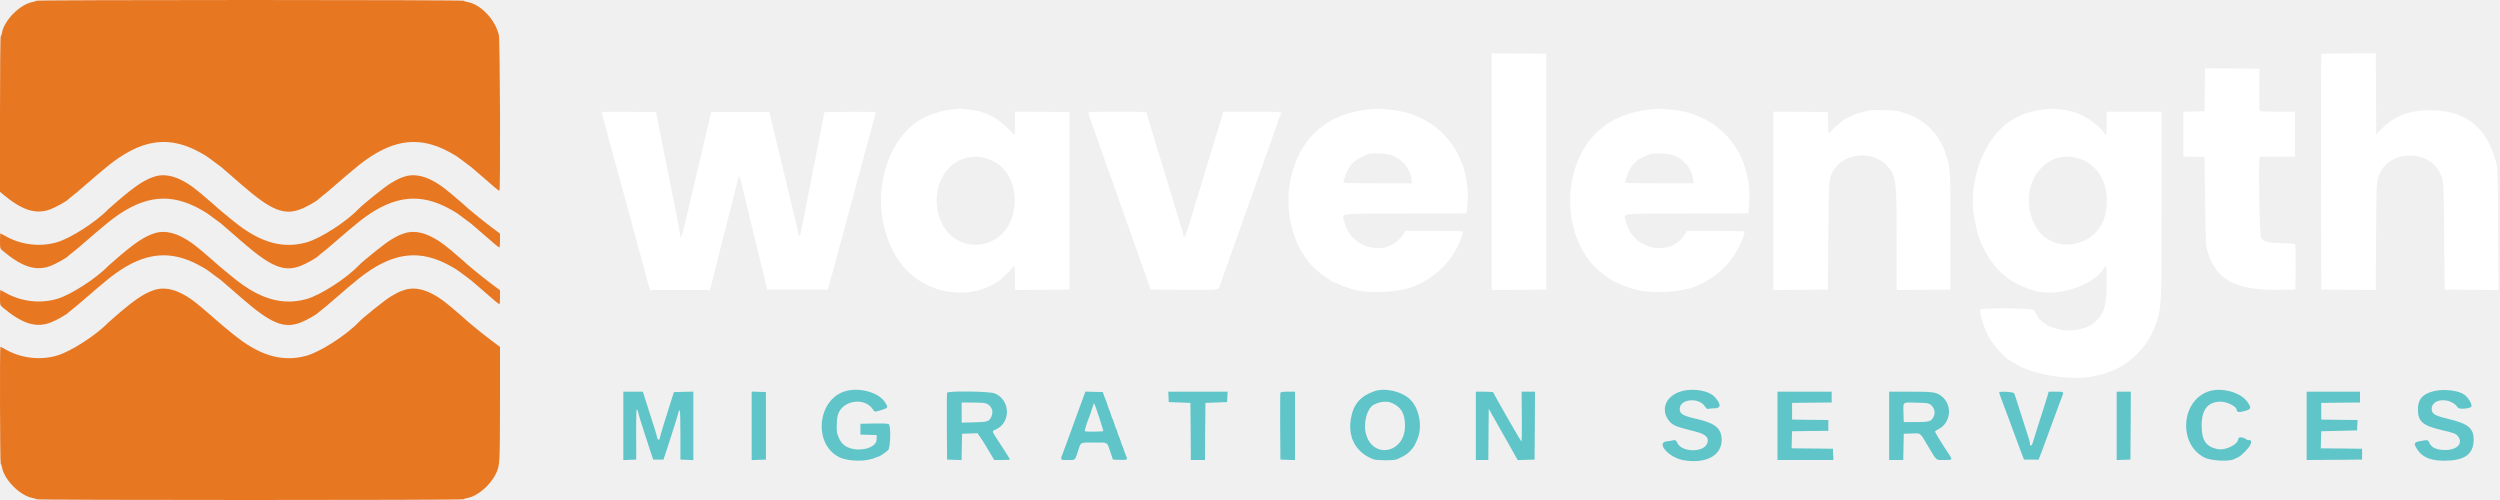
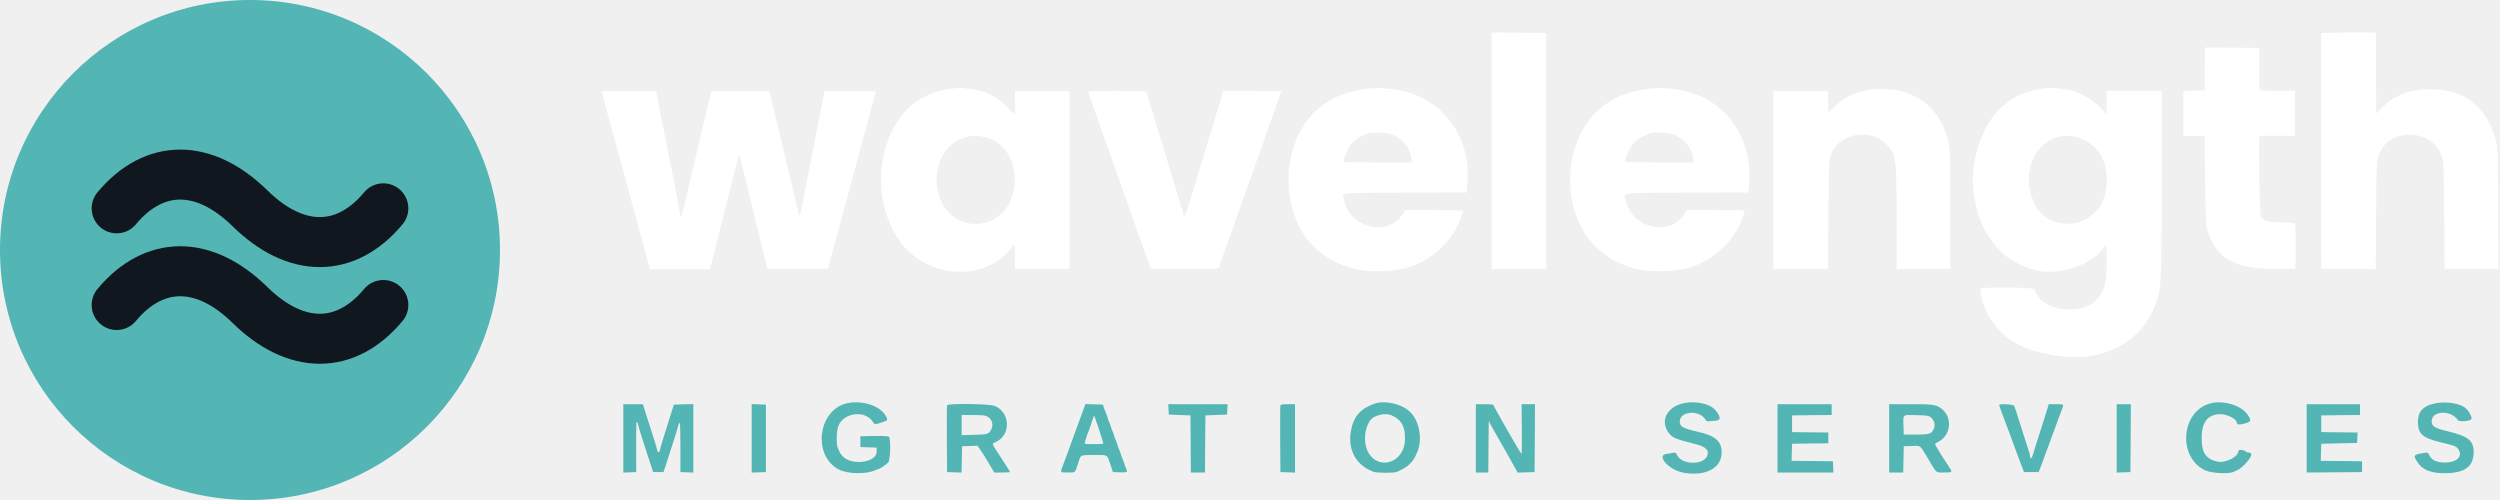
<svg xmlns="http://www.w3.org/2000/svg" viewBox="0 0 3000 600" role="img" aria-label="Wavelength Migration Services">
-   <g transform="translate(0,600) scale(0.1,-0.1)" fill="#E87722">
-     <path d="M436 5991 c-3 -4 -21 -11 -40 -14 -153 -25 -348 -220 -373 -374 -3 -18 -10 -36 -14 -39 -5 -3 -9 -423 -9 -935 l0 -930 31 -27 c236 -198 401 -250 578 -182 67 26 195 98 211 119 3 4 25 22 50 41 25 19 47 37 50 40 3 3 34 30 70 60 36 30 67 57 70 60 9 10 204 175 250 211 370 292 679 348 1020 186 61 -29 159 -85 170 -97 3 -3 35 -27 72 -53 36 -26 73 -53 80 -59 7 -7 43 -38 78 -68 36 -30 67 -57 70 -60 3 -3 52 -46 110 -96 346 -299 499 -361 699 -284 67 26 195 98 211 119 3 4 25 22 50 41 25 19 47 37 50 40 3 3 34 30 70 60 36 30 67 57 70 60 9 10 204 175 250 211 370 292 679 348 1020 186 61 -29 159 -85 170 -97 3 -3 35 -27 72 -53 36 -26 72 -53 80 -60 7 -6 29 -25 48 -41 19 -16 64 -54 100 -86 116 -103 185 -160 193 -160 14 0 8 1809 -7 1870 -45 189 -220 371 -382 397 -19 3 -37 10 -40 14 -3 5 -1135 9 -2564 9 -1429 0 -2561 -4 -2564 -9z M1848 3879 c-120 -40 -231 -115 -438 -293 -58 -50 -107 -93 -110 -96 -145 -152 -456 -352 -620 -398 -207 -59 -437 -29 -623 80 -26 15 -50 28 -52 28 -3 0 -5 -41 -5 -91 0 -89 0 -91 31 -117 236 -198 401 -250 578 -182 67 26 195 98 211 119 3 4 25 22 50 41 25 19 47 37 50 40 3 3 34 30 70 60 36 30 67 57 70 60 9 10 204 175 250 211 370 292 679 348 1020 186 61 -29 159 -85 170 -97 3 -3 35 -27 72 -53 36 -26 73 -53 80 -59 7 -7 43 -38 78 -68 36 -30 67 -57 70 -60 3 -3 52 -46 110 -96 346 -299 499 -361 699 -284 67 26 195 98 211 119 3 4 25 22 50 41 25 19 47 37 50 40 3 3 34 30 70 60 36 30 67 57 70 60 9 10 204 175 250 211 370 292 679 348 1020 186 61 -29 159 -85 170 -97 3 -3 35 -27 72 -53 36 -26 72 -53 80 -60 7 -6 29 -25 48 -41 19 -16 64 -54 100 -86 116 -103 185 -160 193 -160 4 0 7 38 7 83 l0 84 -112 84 c-92 68 -308 245 -328 269 -3 3 -34 30 -70 60 -35 30 -70 60 -76 65 -221 190 -404 257 -563 205 -59 -20 -77 -28 -166 -81 -63 -37 -330 -251 -385 -309 -145 -152 -456 -352 -620 -398 -274 -77 -534 -10 -826 213 -75 57 -277 226 -294 245 -3 3 -34 30 -70 60 -35 30 -70 60 -76 65 -221 191 -408 258 -566 204z M1848 3199 c-120 -40 -231 -115 -438 -293 -58 -50 -107 -93 -110 -96 -145 -152 -456 -352 -620 -398 -207 -59 -437 -29 -623 80 -26 15 -50 28 -52 28 -3 0 -5 -41 -5 -91 0 -89 0 -91 31 -117 236 -198 401 -250 578 -182 67 26 195 98 211 119 3 4 25 22 50 41 25 19 47 37 50 40 3 3 34 30 70 60 36 30 67 57 70 60 9 10 204 175 250 211 370 292 679 348 1020 186 61 -29 159 -85 170 -97 3 -3 35 -27 72 -53 36 -26 73 -53 80 -59 7 -7 43 -38 78 -68 36 -30 67 -57 70 -60 3 -3 52 -46 110 -96 346 -299 499 -361 699 -284 67 26 195 98 211 119 3 4 25 22 50 41 25 19 47 37 50 40 3 3 34 30 70 60 36 30 67 57 70 60 9 10 204 175 250 211 370 292 679 348 1020 186 61 -29 159 -85 170 -97 3 -3 35 -27 72 -53 36 -26 72 -53 80 -60 7 -6 29 -25 48 -41 19 -16 64 -54 100 -86 116 -103 185 -160 193 -160 4 0 7 38 7 83 l0 84 -112 84 c-92 68 -308 245 -328 269 -3 3 -34 30 -70 60 -35 30 -70 60 -76 65 -221 190 -404 257 -563 205 -59 -20 -77 -28 -166 -81 -63 -37 -330 -251 -385 -309 -145 -152 -456 -352 -620 -398 -274 -77 -534 -10 -826 213 -75 57 -277 226 -294 245 -3 3 -34 30 -70 60 -35 30 -70 60 -76 65 -221 191 -408 258 -566 204z M1848 2519 c-120 -40 -231 -115 -438 -293 -58 -50 -107 -93 -110 -96 -145 -152 -456 -352 -620 -398 -207 -59 -437 -29 -623 80 -26 15 -50 28 -52 28 -9 0 -5 -1399 4 -1404 4 -3 11 -21 14 -39 25 -154 220 -349 373 -374 19 -3 37 -10 40 -14 7 -12 5121 -12 5128 0 3 4 21 11 39 14 127 20 285 156 352 301 43 95 44 119 45 832 l0 681 -112 84 c-92 68 -308 245 -328 269 -3 3 -34 30 -70 60 -35 30 -70 60 -76 65 -221 190 -404 257 -563 205 -59 -20 -77 -28 -166 -81 -63 -37 -330 -251 -385 -309 -145 -152 -456 -352 -620 -398 -274 -77 -534 -10 -826 213 -75 57 -277 226 -294 245 -3 3 -34 30 -70 60 -35 30 -70 60 -76 65 -221 191 -408 258 -566 204z" />
+   <circle cx="300" cy="300" r="300" fill="#53B6B4" />
+   <g fill="none" stroke="#10171F" stroke-width="60" stroke-linecap="round">
+     <path d="M140 250 C185 196 245 196 300 250 S415 304 460 250" />
+     <path d="M140 366 C185 312 245 312 300 366 S415 420 460 366" />
  </g>
-   <g transform="translate(0,600) scale(0.1,-0.1)" fill="#FFFFFF">
+   <g transform="translate(0,575) scale(0.1,-0.1)" fill="#FFFFFF">
    <path d="M17900 3940 l0 -1420 328 2 327 3 0 1415 0 1415 -327 3 -328 2 0 -1420z M27856 5351 c-3 -5 -5 -643 -3 -1417 l2 -1409 327 -3 327 -2 4 642 c4 678 4 674 51 770 132 271 580 269 713 -4 49 -99 47 -79 53 -758 l5 -645 323 -3 323 -2 -4 727 c-3 718 -4 729 -26 812 -108 405 -351 605 -750 618 -275 10 -476 -67 -642 -244 l-44 -47 -3 487 -2 487 -325 0 c-180 0 -326 -4 -329 -9z M26458 4923 l-3 -258 -127 -3 -128 -3 0 -269 0 -269 128 -3 127 -3 6 -520 c3 -320 10 -537 17 -565 91 -377 329 -516 872 -508 l195 3 3 264 c1 178 -1 268 -8 277 -8 9 -54 14 -163 16 -171 3 -214 16 -245 72 -17 32 -33 880 -18 942 l6 24 210 0 210 0 0 270 0 270 -209 0 c-187 0 -210 2 -215 17 -4 9 -6 125 -5 258 l1 240 -326 3 -326 2 -2 -257z M11410 4685 c-288 -41 -493 -166 -639 -390 -270 -413 -265 -1010 12 -1419 262 -389 813 -506 1192 -254 56 38 185 163 185 180 0 4 5 8 10 8 6 0 10 -55 10 -145 l0 -145 328 2 327 3 0 1065 0 1065 -327 3 -328 2 0 -140 c0 -77 -2 -140 -6 -140 -3 0 -29 26 -59 59 -103 110 -225 188 -349 220 -63 17 -96 22 -226 36 -19 2 -78 -3 -130 -10z m392 -576 c263 -55 415 -317 365 -625 -90 -547 -798 -567 -912 -26 -82 395 195 725 547 651z M16445 4689 c-287 -26 -514 -125 -683 -297 -400 -409 -400 -1194 0 -1600 51 -52 214 -172 233 -172 2 0 31 -12 62 -28 32 -15 78 -34 103 -41 25 -7 56 -17 70 -21 175 -57 544 -42 725 29 277 109 482 316 580 588 14 36 22 70 19 75 -3 4 -159 8 -347 8 l-342 0 -33 -50 c-179 -274 -625 -172 -701 161 -25 105 -109 94 731 97 l736 2 8 67 c67 629 -330 1127 -938 1178 -40 3 -86 7 -103 9 -16 2 -70 0 -120 -5z m249 -550 c133 -47 227 -158 243 -287 l6 -52 -412 0 c-226 0 -411 4 -411 8 0 23 44 139 65 173 51 80 92 110 225 167 47 20 217 14 284 -9z M19825 4689 c-287 -26 -514 -125 -683 -297 -400 -409 -400 -1194 0 -1600 51 -52 214 -172 233 -172 2 0 31 -12 62 -28 32 -15 78 -34 103 -41 25 -7 56 -17 70 -21 175 -57 544 -42 725 29 277 109 482 316 580 588 14 36 22 70 19 75 -3 4 -159 8 -347 8 l-342 0 -33 -50 c-179 -274 -625 -172 -701 161 -25 105 -109 94 731 97 l736 2 8 67 c67 629 -330 1127 -938 1178 -40 3 -86 7 -103 9 -16 2 -70 0 -120 -5z m249 -550 c133 -47 227 -158 243 -287 l6 -52 -412 0 c-226 0 -411 4 -411 8 0 23 44 139 65 173 51 80 92 110 225 167 47 20 217 14 284 -9z M24540 4689 c-130 -15 -257 -50 -330 -92 -19 -11 -44 -25 -55 -31 -329 -181 -544 -722 -465 -1172 32 -179 53 -249 106 -359 141 -287 328 -444 629 -526 273 -75 701 68 823 274 29 48 32 31 32 -170 -1 -269 -26 -364 -122 -462 -183 -185 -617 -140 -722 76 -10 21 -22 45 -26 53 -11 23 -638 28 -646 5 -12 -31 37 -200 89 -305 54 -110 198 -273 272 -310 17 -8 48 -26 70 -40 204 -133 705 -206 958 -139 23 6 60 15 82 21 268 70 504 278 611 538 94 231 94 225 94 1507 l0 1103 -330 0 -330 0 0 -140 c0 -142 -5 -161 -31 -114 -29 56 -181 173 -284 220 -85 39 -143 52 -315 68 -19 2 -69 0 -110 -5z m380 -583 c273 -68 419 -357 343 -681 -98 -416 -668 -493 -850 -115 -207 428 93 898 507 796z M22435 4675 c-5 -2 -44 -11 -84 -20 -41 -10 -82 -21 -90 -25 -26 -13 -104 -52 -135 -68 -15 -8 -63 -48 -105 -88 -42 -41 -77 -74 -78 -74 -1 0 -4 57 -5 128 l-3 127 -327 3 -328 2 0 -1070 0 -1070 328 2 327 3 5 645 c6 651 7 674 45 754 112 235 470 286 653 92 117 -124 121 -152 122 -899 l0 -597 323 2 322 3 0 705 c0 745 0 746 -48 900 -90 291 -295 476 -595 539 -47 10 -301 15 -327 6z M7220 4656 c0 -3 7 -31 16 -63 8 -32 24 -89 34 -128 10 -38 26 -97 35 -130 20 -73 40 -147 60 -220 8 -30 22 -80 30 -110 8 -30 22 -80 30 -110 8 -30 22 -80 30 -110 8 -30 22 -81 31 -112 20 -74 41 -154 60 -220 8 -29 21 -78 29 -108 20 -73 40 -147 60 -220 9 -33 26 -94 36 -135 11 -41 24 -88 29 -105 5 -16 18 -64 29 -105 41 -158 52 -196 62 -227 l11 -33 358 0 358 0 11 33 c5 17 83 326 172 685 90 358 166 652 169 652 3 0 29 -100 59 -222 30 -123 72 -295 93 -383 21 -88 43 -176 48 -195 5 -19 27 -109 49 -200 22 -91 51 -210 64 -265 l24 -100 363 0 364 0 8 30 c17 59 64 230 88 320 10 39 26 96 34 128 9 31 23 83 32 115 8 31 24 89 34 127 10 39 26 96 34 127 9 32 23 84 32 115 8 32 24 90 34 128 17 66 31 115 66 245 9 30 24 87 34 125 10 39 26 96 34 128 9 31 23 83 32 115 8 31 24 89 34 127 30 113 50 187 65 239 8 27 15 53 15 58 0 5 -138 7 -307 6 l-308 -3 -8 -35 c-4 -19 -25 -127 -47 -240 -22 -113 -44 -227 -50 -255 -6 -27 -33 -165 -60 -305 -27 -140 -54 -277 -60 -305 -6 -27 -22 -108 -35 -180 -14 -71 -28 -138 -31 -147 -7 -25 -24 -22 -24 3 0 12 -4 38 -10 58 -9 36 -53 220 -91 381 -11 47 -24 101 -29 120 -5 19 -18 73 -29 120 -26 111 -94 394 -164 685 l-24 100 -349 0 -348 0 -17 -65 c-8 -36 -26 -108 -38 -160 -12 -52 -31 -132 -42 -177 -10 -46 -28 -121 -39 -168 -11 -47 -29 -123 -40 -170 -11 -47 -29 -123 -40 -170 -11 -47 -29 -123 -40 -170 -30 -129 -60 -255 -72 -305 -24 -106 -48 -147 -48 -84 0 14 -27 162 -60 327 -78 396 -80 405 -90 452 -12 57 -24 116 -84 420 l-53 270 -326 3 c-180 1 -327 0 -327 -2z M13060 4647 c0 -6 12 -44 26 -82 14 -39 34 -95 44 -125 10 -30 37 -107 60 -170 23 -63 50 -140 60 -170 31 -92 71 -204 80 -225 5 -11 16 -40 24 -65 8 -25 33 -97 56 -160 23 -63 50 -140 60 -170 10 -30 37 -107 60 -170 23 -63 50 -140 60 -170 10 -30 33 -93 50 -140 17 -47 40 -110 50 -140 10 -30 37 -107 60 -170 23 -63 45 -126 49 -140 l7 -25 404 -3 c436 -2 411 -5 429 53 5 17 23 68 41 115 17 47 40 110 50 140 10 30 37 107 60 170 23 63 50 140 60 170 10 30 37 107 60 170 23 63 45 126 50 140 5 14 27 77 50 140 23 63 50 140 60 170 10 30 37 107 60 170 23 63 50 140 60 170 10 30 33 93 50 140 17 47 40 110 50 140 47 139 77 221 83 227 21 20 -24 23 -342 23 l-350 0 -31 -102 c-18 -57 -36 -116 -41 -133 -5 -16 -17 -57 -28 -90 -10 -33 -28 -94 -40 -135 -13 -41 -26 -86 -31 -100 -5 -14 -18 -59 -30 -100 -12 -41 -26 -86 -30 -100 -5 -14 -23 -72 -40 -130 -17 -58 -35 -116 -40 -130 -4 -14 -18 -59 -30 -100 -12 -41 -25 -86 -30 -100 -5 -14 -18 -59 -31 -100 -47 -163 -79 -227 -79 -161 0 11 -4 30 -9 43 -5 13 -13 39 -19 58 -41 138 -75 249 -82 270 -4 14 -18 59 -30 100 -12 41 -25 86 -30 100 -5 14 -18 59 -31 100 -12 41 -30 102 -40 135 -11 33 -23 74 -28 90 -38 126 -74 244 -81 265 -4 14 -18 59 -30 100 -12 41 -31 102 -41 134 -10 33 -19 65 -19 73 0 11 -65 13 -350 13 -274 0 -350 -3 -350 -13z" />
  </g>
-   <g transform="translate(0,600) scale(0.1,-0.1)" fill="#5FC5C9">
+   <g transform="translate(0,615) scale(0.1,-0.1)" fill="#53B6B4">
    <path d="M10145 1306 c-336 -96 -390 -630 -79 -790 111 -57 338 -59 446 -5 10 5 23 9 29 9 12 0 84 49 117 79 27 27 35 288 8 310 -9 8 -65 11 -177 9 l-164 -3 0 -65 0 -65 98 -3 97 -3 0 -49 c0 -132 -303 -172 -410 -53 -25 27 -33 41 -59 106 -15 37 -14 162 1 229 42 181 321 231 422 76 22 -34 23 -34 108 -7 77 25 79 28 39 91 -75 119 -304 183 -476 134z M16488 1304 c-168 -61 -249 -158 -278 -331 -37 -225 63 -405 270 -484 41 -16 250 -17 283 -1 93 42 123 61 162 103 40 42 54 67 86 144 60 147 21 362 -86 468 -100 101 -307 148 -437 101z m213 -139 c114 -49 159 -128 159 -276 0 -327 -387 -404 -469 -94 -34 128 12 302 92 347 69 39 160 49 218 23z M20180 1306 c-191 -53 -261 -223 -148 -360 43 -52 81 -67 318 -126 124 -31 167 -79 133 -148 -51 -105 -299 -98 -354 10 -19 37 -23 40 -52 34 -18 -4 -54 -10 -80 -13 -127 -16 30 -193 198 -224 269 -50 465 52 465 241 0 136 -76 202 -290 250 -178 41 -215 62 -213 125 3 119 228 140 302 28 18 -27 27 -34 44 -29 12 3 42 6 67 6 83 1 87 43 12 131 -68 80 -257 115 -402 75z M26515 1307 c-344 -103 -383 -639 -58 -799 75 -37 286 -49 346 -20 15 6 39 18 55 25 39 18 126 107 147 151 19 40 12 55 -26 56 -9 0 -19 3 -23 7 -27 27 -96 34 -96 9 0 -69 -156 -146 -252 -125 -138 31 -188 105 -188 283 0 193 75 286 230 286 73 0 190 -59 190 -96 0 -31 28 -36 97 -16 79 22 83 35 32 109 -77 112 -300 176 -454 130z M29205 1306 c-135 -33 -190 -98 -190 -221 0 -140 57 -191 266 -241 174 -41 190 -47 215 -80 65 -84 -10 -164 -153 -164 -107 0 -168 29 -193 91 -14 32 -18 33 -110 15 -74 -14 -79 -27 -35 -95 68 -107 181 -148 378 -138 205 10 298 87 301 246 1 143 -62 196 -309 255 -160 39 -194 60 -195 119 -1 131 233 141 315 15 16 -24 158 -11 163 16 6 32 -40 108 -86 140 -73 52 -247 72 -367 42z M7480 890 l0 -411 78 3 77 3 -1 312 c0 263 2 308 13 286 7 -14 13 -30 13 -37 0 -13 37 -131 120 -386 l58 -175 62 0 62 0 48 145 c65 197 128 401 132 424 2 11 8 21 13 23 7 2 10 -101 10 -294 l0 -298 78 -3 77 -3 0 411 0 411 -117 -3 -116 -3 -32 -100 c-78 -243 -133 -425 -137 -449 -5 -33 -26 -29 -33 6 -8 38 -32 116 -85 278 -20 63 -48 150 -61 192 l-24 78 -117 0 -118 0 0 -410z M9020 890 l0 -411 85 3 86 3 0 405 0 405 -86 3 -85 3 0 -411z M11365 1287 c-3 -6 -4 -190 -3 -407 l3 -395 87 -3 87 -3 3 158 3 158 92 3 93 3 32 -46 c18 -25 44 -65 58 -89 14 -23 44 -75 68 -114 l43 -72 94 0 c52 0 95 2 95 5 0 3 -20 36 -43 73 -24 37 -72 110 -105 162 -74 114 -72 104 -19 128 183 83 170 361 -20 432 -66 25 -559 31 -568 7z m446 -123 c79 -13 120 -93 85 -165 -27 -58 -45 -63 -208 -67 l-148 -4 0 121 0 121 118 0 c64 0 133 -3 153 -6z M13002 1238 c-24 -63 -44 -120 -82 -223 -11 -30 -29 -80 -40 -110 -11 -30 -29 -80 -40 -110 -11 -30 -29 -79 -39 -107 -11 -29 -31 -83 -45 -121 -35 -91 -38 -87 58 -87 95 0 83 -12 128 125 29 89 18 85 190 85 168 0 151 10 193 -115 l30 -90 79 -3 c89 -3 101 2 83 38 -7 14 -19 45 -27 70 -7 25 -16 50 -20 55 -4 6 -13 30 -20 55 -7 25 -16 50 -20 55 -4 6 -13 30 -20 55 -7 25 -16 50 -20 55 -4 6 -13 30 -20 55 -7 25 -16 50 -20 55 -4 6 -13 30 -20 55 -7 25 -16 50 -20 55 -4 6 -13 30 -20 55 -7 25 -16 50 -19 55 -3 6 -13 30 -22 55 l-15 45 -105 3 -104 3 -23 -63z m186 -241 c29 -89 53 -165 52 -169 0 -9 -214 -11 -222 -2 -6 5 33 130 51 164 4 8 18 50 31 93 13 42 26 77 29 77 3 0 30 -73 59 -163z M14022 1238 l3 -63 130 -5 130 -5 3 -342 2 -343 85 0 85 0 2 343 3 342 130 5 130 5 3 63 3 62 -356 0 -356 0 3 -62z M15365 1287 c-3 -6 -4 -190 -3 -407 l3 -395 88 -3 87 -3 0 411 0 410 -85 0 c-59 0 -87 -4 -90 -13z M17710 890 l0 -410 75 0 75 0 2 308 3 307 39 -70 c60 -106 74 -132 96 -170 11 -19 29 -51 40 -70 11 -19 29 -51 40 -70 26 -45 47 -84 94 -168 l38 -68 102 3 101 3 3 408 2 407 -80 0 -81 0 3 -300 c2 -165 0 -299 -5 -297 -9 3 -337 576 -337 588 0 5 -47 9 -105 9 l-105 0 0 -410z M21330 890 l0 -410 335 0 336 0 -3 67 -3 68 -248 3 -248 2 3 103 3 102 218 3 217 2 0 65 0 65 -217 2 -218 3 0 100 0 100 238 3 237 2 0 65 0 65 -325 0 -325 0 0 -410z M22670 890 l0 -410 85 0 84 0 3 158 3 157 97 3 c112 3 93 18 198 -158 103 -174 87 -160 191 -160 103 0 103 0 51 78 -67 99 -162 253 -162 262 0 5 15 16 33 25 165 78 183 309 32 411 -57 39 -102 44 -364 44 l-251 0 0 -410z m497 254 c42 -32 60 -89 40 -136 -27 -65 -51 -73 -217 -73 l-145 0 -3 104 c-4 145 -17 133 152 129 128 -3 148 -5 173 -24z M23990 1290 c0 -5 12 -40 26 -77 14 -38 35 -93 46 -123 11 -30 24 -64 28 -75 4 -11 17 -46 29 -77 12 -32 30 -84 42 -115 12 -32 25 -67 29 -78 4 -11 17 -45 28 -75 11 -30 31 -84 45 -120 l25 -65 88 0 88 0 19 50 c10 28 23 59 27 70 4 11 13 36 20 55 7 19 16 44 20 55 4 11 17 46 29 78 12 31 30 83 42 115 12 31 25 66 29 77 4 11 13 36 20 55 7 19 16 44 20 55 4 11 18 47 30 80 12 33 26 70 31 83 16 40 11 42 -79 42 l-88 0 -13 -47 c-8 -27 -31 -100 -51 -163 -33 -100 -107 -337 -129 -409 -10 -33 -31 -39 -31 -10 0 12 -4 36 -10 53 -34 106 -93 290 -130 406 -23 74 -45 142 -50 150 -9 18 -180 28 -180 10z M25400 890 l0 -411 83 3 82 3 3 408 2 407 -85 0 -85 0 0 -410z M27680 890 l0 -410 333 2 332 3 0 65 0 65 -248 3 -248 2 3 103 3 102 215 5 215 5 3 62 3 63 -218 2 -218 3 0 100 0 100 233 3 232 2 0 65 0 65 -320 0 -320 0 0 -410z" />
  </g>
</svg>
